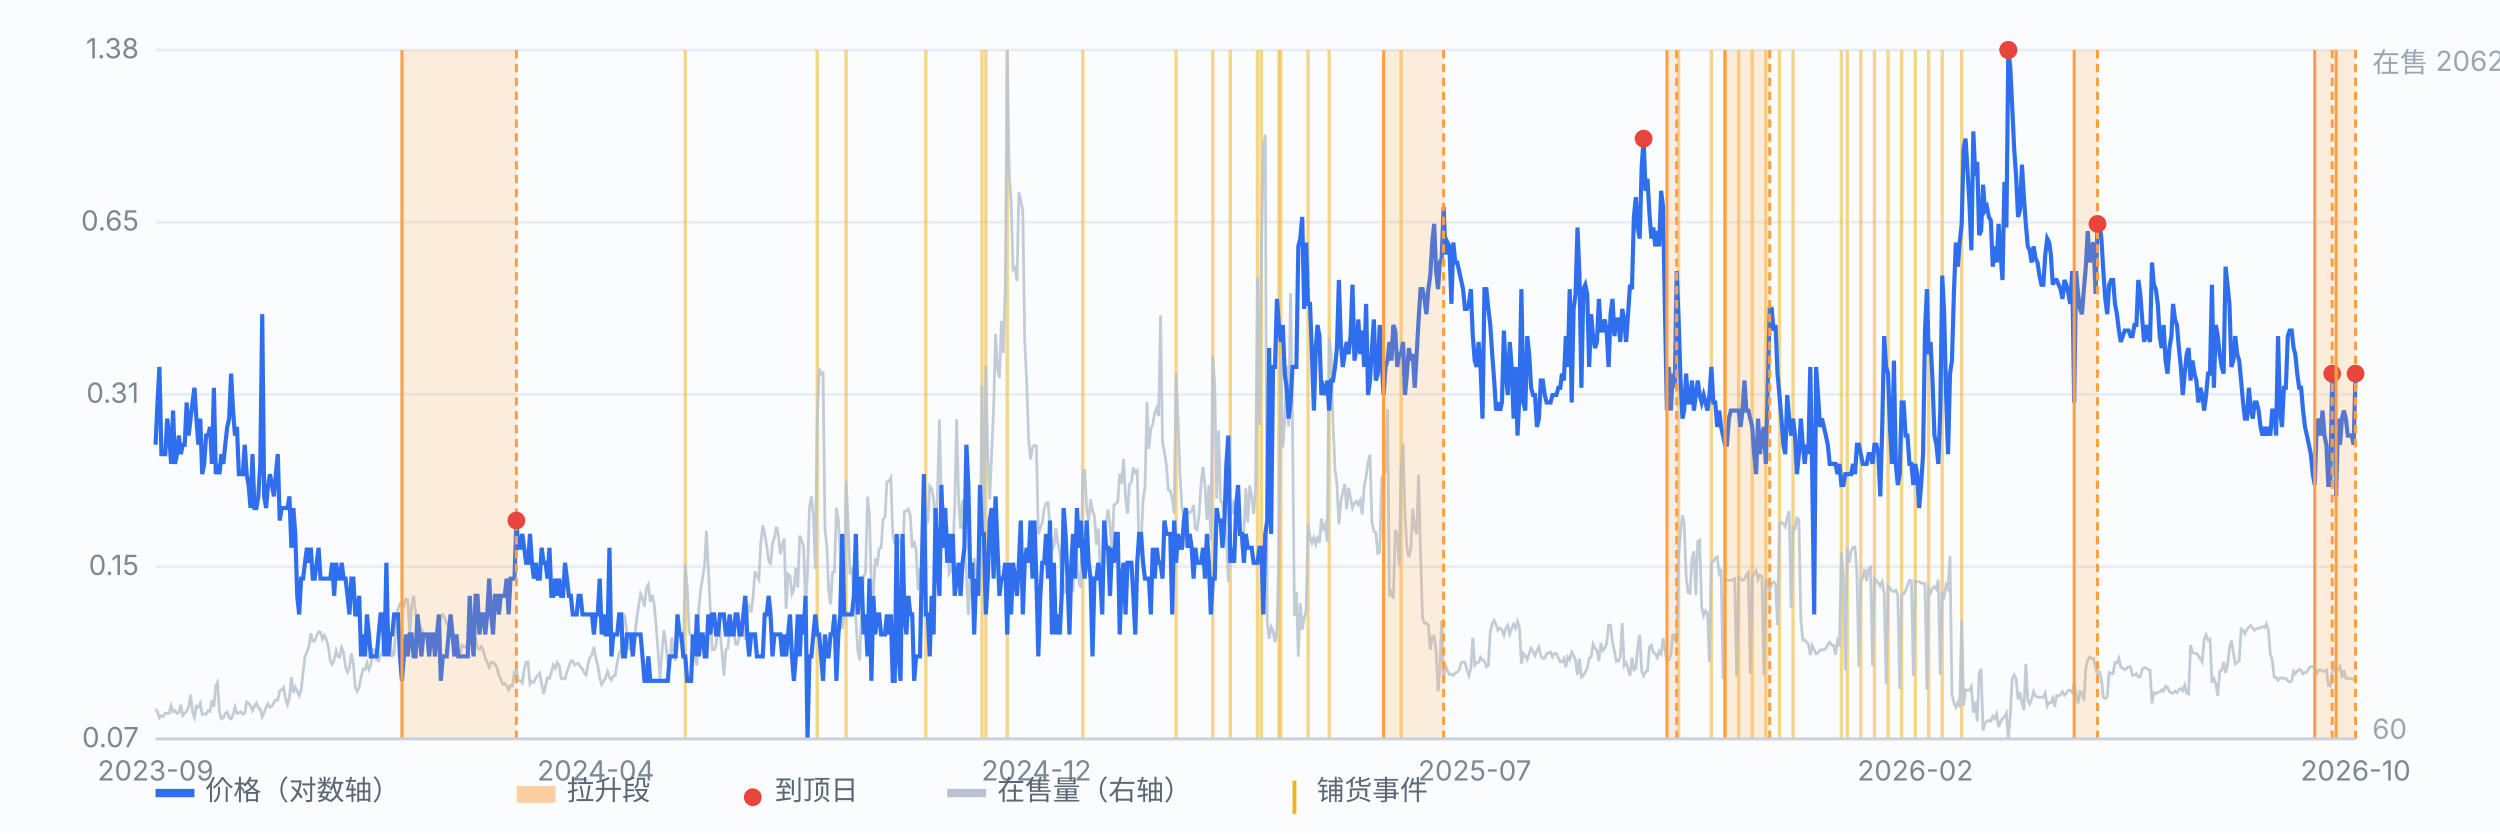
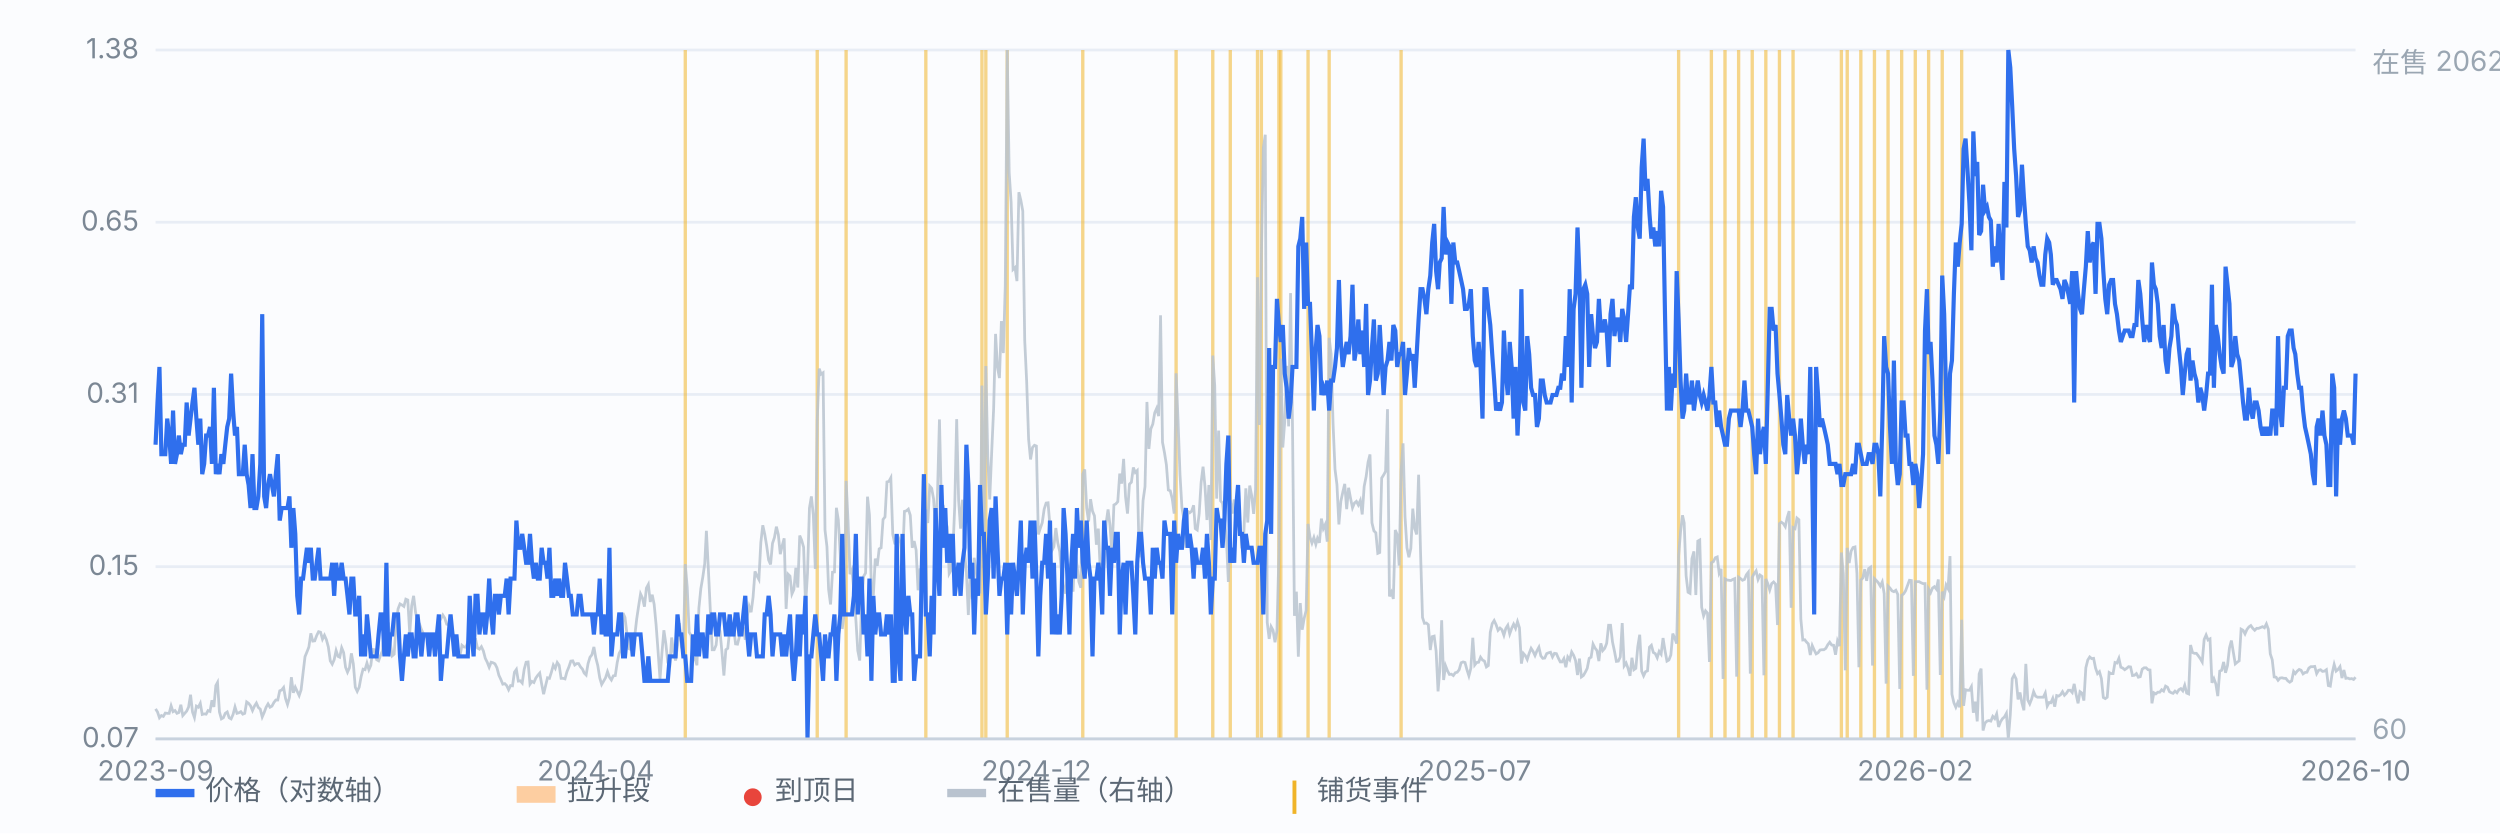
<svg xmlns="http://www.w3.org/2000/svg" viewBox="0 0 900 300" preserveAspectRatio="xMidYMid meet" style="width:100%;max-width:900px;height:auto;display:block" font-family="-apple-system,Segoe UI,Microsoft YaHei,sans-serif" font-size="10">
  <rect x="0" y="0" width="900" height="300" fill="#fbfcfe" />
  <line x1="56" y1="266.0" x2="848" y2="266.0" stroke="#e8edf5" stroke-width="1" />
  <text x="50" y="269.0" text-anchor="end" fill="#7b8794">0.07</text>
  <line x1="56" y1="204.0" x2="848" y2="204.0" stroke="#e8edf5" stroke-width="1" />
  <text x="50" y="207.0" text-anchor="end" fill="#7b8794">0.15</text>
  <line x1="56" y1="142.0" x2="848" y2="142.0" stroke="#e8edf5" stroke-width="1" />
  <text x="50" y="145.0" text-anchor="end" fill="#7b8794">0.31</text>
  <line x1="56" y1="80.0" x2="848" y2="80.0" stroke="#e8edf5" stroke-width="1" />
  <text x="50" y="83.0" text-anchor="end" fill="#7b8794">0.65</text>
  <line x1="56" y1="18.0" x2="848" y2="18.0" stroke="#e8edf5" stroke-width="1" />
  <text x="50" y="21.0" text-anchor="end" fill="#7b8794">1.38</text>
  <line x1="246.7" y1="18" x2="246.7" y2="266" stroke="#f0b429" stroke-width="1.2" opacity="0.55" />
  <line x1="294.2" y1="18" x2="294.2" y2="266" stroke="#f0b429" stroke-width="1.2" opacity="0.55" />
  <line x1="304.6" y1="18" x2="304.6" y2="266" stroke="#f0b429" stroke-width="1.2" opacity="0.55" />
  <line x1="333.3" y1="18" x2="333.3" y2="266" stroke="#f0b429" stroke-width="1.2" opacity="0.55" />
  <line x1="353.5" y1="18" x2="353.5" y2="266" stroke="#f0b429" stroke-width="1.2" opacity="0.55" />
  <line x1="354.9" y1="18" x2="354.9" y2="266" stroke="#f0b429" stroke-width="1.2" opacity="0.55" />
  <line x1="362.6" y1="18" x2="362.6" y2="266" stroke="#f0b429" stroke-width="1.2" opacity="0.55" />
  <line x1="389.8" y1="18" x2="389.8" y2="266" stroke="#f0b429" stroke-width="1.2" opacity="0.55" />
  <line x1="423.4" y1="18" x2="423.4" y2="266" stroke="#f0b429" stroke-width="1.2" opacity="0.55" />
  <line x1="436.6" y1="18" x2="436.6" y2="266" stroke="#f0b429" stroke-width="1.2" opacity="0.55" />
  <line x1="442.9" y1="18" x2="442.9" y2="266" stroke="#f0b429" stroke-width="1.2" opacity="0.55" />
  <line x1="452.7" y1="18" x2="452.7" y2="266" stroke="#f0b429" stroke-width="1.2" opacity="0.55" />
  <line x1="454.1" y1="18" x2="454.1" y2="266" stroke="#f0b429" stroke-width="1.2" opacity="0.55" />
  <line x1="460.4" y1="18" x2="460.4" y2="266" stroke="#f0b429" stroke-width="1.2" opacity="0.55" />
  <line x1="461.1" y1="18" x2="461.1" y2="266" stroke="#f0b429" stroke-width="1.2" opacity="0.55" />
  <line x1="470.9" y1="18" x2="470.9" y2="266" stroke="#f0b429" stroke-width="1.2" opacity="0.55" />
  <line x1="478.5" y1="18" x2="478.5" y2="266" stroke="#f0b429" stroke-width="1.2" opacity="0.55" />
  <line x1="504.4" y1="18" x2="504.4" y2="266" stroke="#f0b429" stroke-width="1.2" opacity="0.55" />
  <line x1="604.3" y1="18" x2="604.3" y2="266" stroke="#f0b429" stroke-width="1.2" opacity="0.55" />
  <line x1="616.1" y1="18" x2="616.1" y2="266" stroke="#f0b429" stroke-width="1.2" opacity="0.55" />
  <line x1="621.0" y1="18" x2="621.0" y2="266" stroke="#f0b429" stroke-width="1.2" opacity="0.55" />
  <line x1="625.9" y1="18" x2="625.9" y2="266" stroke="#f0b429" stroke-width="1.2" opacity="0.55" />
  <line x1="630.8" y1="18" x2="630.8" y2="266" stroke="#f0b429" stroke-width="1.2" opacity="0.55" />
  <line x1="635.7" y1="18" x2="635.7" y2="266" stroke="#f0b429" stroke-width="1.2" opacity="0.55" />
  <line x1="640.6" y1="18" x2="640.6" y2="266" stroke="#f0b429" stroke-width="1.2" opacity="0.55" />
  <line x1="645.5" y1="18" x2="645.5" y2="266" stroke="#f0b429" stroke-width="1.2" opacity="0.55" />
  <line x1="662.9" y1="18" x2="662.9" y2="266" stroke="#f0b429" stroke-width="1.2" opacity="0.55" />
  <line x1="665.0" y1="18" x2="665.0" y2="266" stroke="#f0b429" stroke-width="1.2" opacity="0.55" />
  <line x1="669.9" y1="18" x2="669.9" y2="266" stroke="#f0b429" stroke-width="1.2" opacity="0.55" />
  <line x1="674.8" y1="18" x2="674.8" y2="266" stroke="#f0b429" stroke-width="1.2" opacity="0.55" />
  <line x1="679.7" y1="18" x2="679.7" y2="266" stroke="#f0b429" stroke-width="1.2" opacity="0.55" />
  <line x1="684.6" y1="18" x2="684.6" y2="266" stroke="#f0b429" stroke-width="1.2" opacity="0.55" />
  <line x1="689.5" y1="18" x2="689.5" y2="266" stroke="#f0b429" stroke-width="1.2" opacity="0.55" />
  <line x1="694.3" y1="18" x2="694.3" y2="266" stroke="#f0b429" stroke-width="1.2" opacity="0.55" />
  <line x1="699.2" y1="18" x2="699.2" y2="266" stroke="#f0b429" stroke-width="1.2" opacity="0.55" />
  <line x1="706.2" y1="18" x2="706.2" y2="266" stroke="#f0b429" stroke-width="1.2" opacity="0.55" />
  <path d="M56.0 255.2 L56.7 256.3 L57.4 258.4 L58.1 257.6 L58.8 257.9 L59.5 256.7 L60.2 256.8 L60.9 256.8 L61.6 254.1 L62.3 256.2 L63.0 255.8 L63.7 256.8 L64.4 256.5 L65.1 253.7 L65.8 257.6 L66.5 256.8 L67.2 256.0 L67.9 254.5 L68.6 250.1 L69.3 256.3 L70.0 258.3 L70.7 254.2 L71.4 254.6 L72.1 253.2 L72.8 257.2 L73.5 257.0 L74.2 257.1 L74.9 255.8 L75.6 256.1 L76.3 252.1 L77.0 254.5 L77.7 246.8 L78.3 245.7 L79.0 256.3 L79.7 258.8 L80.4 258.4 L81.1 256.8 L81.8 256.3 L82.5 258.4 L83.2 258.8 L83.9 257.2 L84.6 254.5 L85.3 256.8 L86.0 256.6 L86.7 256.2 L87.4 257.1 L88.1 256.8 L88.8 252.7 L89.5 253.2 L90.2 254.1 L90.9 255.8 L91.6 254.2 L92.3 253.1 L93.0 254.7 L93.7 255.3 L94.4 258.1 L95.1 256.5 L95.8 254.6 L96.5 253.4 L97.2 254.6 L97.9 254.2 L98.6 252.9 L99.3 252.0 L100.0 252.0 L100.7 248.7 L101.4 248.4 L102.1 247.5 L102.8 251.5 L103.5 253.6 L104.2 251.1 L104.9 243.8 L105.6 249.4 L106.3 247.4 L107.0 248.9 L107.7 250.4 L108.4 248.3 L109.1 242.3 L109.8 236.4 L110.5 234.7 L111.2 232.9 L111.9 228.0 L112.6 230.8 L113.3 230.7 L114.0 228.8 L114.7 227.4 L115.4 227.6 L116.1 230.1 L116.8 228.7 L117.5 230.3 L118.2 232.9 L118.9 237.9 L119.6 239.1 L120.3 237.5 L121.0 234.2 L121.7 236.3 L122.3 236.6 L123.0 233.2 L123.7 234.9 L124.4 240.2 L125.1 242.0 L125.8 240.4 L126.5 235.2 L127.2 239.0 L127.9 247.4 L128.6 248.9 L129.3 247.4 L130.0 243.6 L130.7 240.9 L131.4 241.1 L132.1 238.7 L132.8 241.1 L133.5 239.5 L134.2 233.8 L134.9 233.9 L135.6 237.5 L136.3 237.9 L137.0 235.9 L137.7 234.3 L138.4 225.7 L139.1 223.8 L139.8 224.4 L140.5 231.4 L141.2 236.1 L141.9 235.5 L142.6 224.5 L143.3 219.2 L144.0 217.4 L144.7 217.8 L145.4 218.3 L146.1 215.7 L146.8 216.0 L147.5 228.0 L148.2 218.1 L148.9 214.5 L149.6 220.4 L150.3 223.5 L151.0 224.6 L151.7 226.6 L152.4 228.1 L153.1 229.0 L153.8 229.6 L154.5 230.6 L155.2 229.8 L155.9 229.0 L156.6 229.1 L157.3 230.1 L158.0 222.4 L158.7 222.8 L159.4 221.4 L160.1 222.5 L160.8 224.7 L161.5 224.9 L162.2 225.9 L162.9 227.6 L163.6 230.6 L164.3 234.2 L165.0 235.0 L165.7 235.5 L166.3 232.3 L167.0 232.9 L167.7 233.0 L168.4 231.3 L169.1 231.3 L169.8 230.3 L170.5 230.0 L171.2 230.1 L171.9 233.3 L172.6 233.7 L173.3 232.8 L174.0 234.3 L174.7 237.0 L175.4 238.4 L176.1 240.2 L176.8 238.4 L177.5 238.6 L178.2 239.0 L178.9 240.4 L179.6 243.1 L180.3 244.6 L181.0 246.3 L181.7 246.1 L182.4 246.8 L183.1 248.3 L183.8 246.8 L184.5 246.9 L185.2 242.0 L185.9 241.0 L186.6 245.2 L187.3 245.1 L188.0 245.9 L188.7 241.0 L189.4 238.4 L190.1 238.3 L190.8 246.3 L191.5 245.3 L192.2 245.7 L192.9 244.1 L193.6 243.1 L194.3 242.3 L195.0 246.3 L195.7 249.9 L196.4 246.9 L197.1 244.0 L197.8 244.2 L198.5 242.0 L199.2 239.4 L199.9 240.6 L200.6 238.5 L201.3 239.5 L202.0 244.2 L202.7 244.2 L203.4 244.4 L204.1 241.8 L204.8 240.1 L205.5 238.0 L206.2 237.9 L206.9 239.4 L207.6 238.9 L208.3 238.9 L209.0 240.1 L209.7 240.9 L210.3 242.3 L211.0 243.0 L211.7 238.9 L212.4 236.6 L213.1 235.7 L213.8 232.9 L214.5 236.9 L215.2 239.6 L215.9 244.0 L216.6 246.4 L217.3 245.2 L218.0 244.0 L218.7 241.8 L219.4 243.8 L220.1 244.8 L220.8 243.3 L221.5 243.2 L222.2 238.5 L222.9 235.2 L223.6 233.9 L224.3 220.7 L225.0 222.3 L225.7 228.2 L226.4 233.5 L227.1 233.8 L227.8 232.1 L228.5 229.0 L229.2 222.9 L229.9 218.2 L230.6 213.8 L231.3 215.3 L232.0 218.4 L232.7 211.7 L233.4 210.4 L234.1 216.7 L234.8 214.1 L235.5 217.6 L236.2 225.0 L236.9 234.4 L237.6 244.4 L238.3 235.0 L239.0 226.9 L239.7 231.7 L240.4 238.4 L241.1 240.2 L241.8 229.5 L242.5 234.8 L243.2 237.8 L243.9 232.4 L244.6 224.3 L245.3 232.8 L246.0 234.5 L246.7 203.1 L247.4 211.5 L248.1 227.6 L248.8 228.7 L249.5 237.6 L250.2 237.0 L250.9 239.5 L251.6 218.9 L252.3 211.9 L253.0 207.8 L253.7 202.9 L254.3 191.1 L255.0 204.7 L255.7 219.5 L256.4 233.9 L257.1 233.9 L257.8 232.2 L258.5 225.2 L259.2 227.2 L259.9 234.8 L260.6 243.2 L261.3 233.9 L262.0 233.4 L262.7 226.7 L263.4 226.4 L264.1 226.0 L264.8 231.8 L265.5 231.9 L266.2 229.1 L266.9 225.6 L267.6 226.0 L268.3 230.3 L269.0 222.0 L269.7 218.3 L270.4 220.4 L271.1 215.0 L271.8 205.7 L272.5 207.3 L273.2 208.6 L273.9 195.3 L274.6 189.1 L275.3 192.3 L276.0 196.5 L276.7 201.6 L277.4 203.2 L278.1 195.6 L278.8 193.5 L279.5 189.6 L280.2 192.5 L280.9 199.5 L281.6 196.4 L282.3 193.8 L283.0 219.2 L283.7 206.7 L284.4 207.4 L285.1 213.8 L285.8 212.2 L286.5 204.4 L287.2 211.5 L287.9 192.8 L288.6 194.5 L289.3 197.0 L290.0 217.9 L290.7 206.4 L291.4 182.9 L292.1 178.7 L292.8 185.5 L293.5 204.8 L294.2 151.3 L294.9 132.7 L295.6 134.7 L296.3 134.2 L297.0 190.8 L297.7 196.8 L298.3 212.2 L299.0 217.6 L299.7 206.0 L300.4 205.9 L301.1 182.8 L301.8 187.2 L302.5 199.9 L303.2 226.4 L303.9 221.2 L304.6 173.1 L305.3 187.7 L306.0 206.7 L306.7 205.2 L307.4 212.7 L308.1 222.9 L308.8 234.2 L309.5 237.8 L310.2 216.2 L310.9 207.5 L311.6 206.3 L312.3 178.8 L313.0 185.4 L313.7 212.1 L314.4 214.3 L315.1 201.1 L315.8 203.7 L316.5 197.6 L317.2 197.2 L317.9 187.0 L318.6 186.1 L319.3 173.5 L320.0 173.3 L320.7 172.0 L321.4 192.4 L322.1 195.6 L322.8 195.8 L323.5 193.7 L324.2 195.4 L324.9 202.0 L325.6 184.1 L326.3 183.9 L327.0 183.3 L327.7 185.5 L328.4 197.2 L329.1 194.8 L329.8 198.0 L330.5 212.5 L331.2 204.6 L331.9 209.8 L332.6 212.9 L333.3 183.4 L334.0 188.3 L334.7 175.0 L335.4 175.8 L336.1 179.7 L336.8 191.2 L337.5 177.6 L338.2 151.0 L338.9 181.4 L339.6 182.1 L340.3 187.1 L341.0 189.7 L341.7 206.5 L342.3 205.4 L343.0 199.1 L343.7 182.4 L344.4 150.9 L345.1 180.0 L345.8 190.3 L346.5 179.9 L347.2 198.7 L347.9 205.8 L348.6 221.4 L349.3 206.8 L350.0 215.7 L350.7 200.8 L351.4 205.4 L352.1 212.4 L352.8 212.9 L353.5 138.8 L354.2 196.8 L354.9 131.8 L355.6 164.3 L356.3 179.8 L357.0 162.9 L357.7 147.3 L358.4 120.2 L359.1 132.3 L359.8 136.1 L360.5 115.6 L361.2 127.1 L361.9 102.7 L362.6 18.0 L363.3 62.1 L364.0 72.8 L364.7 97.0 L365.4 96.3 L366.1 101.2 L366.8 69.2 L367.5 72.1 L368.2 76.0 L368.9 122.6 L369.6 137.4 L370.3 158.1 L371.0 165.4 L371.7 161.1 L372.4 160.3 L373.1 160.6 L373.8 192.4 L374.5 190.2 L375.2 188.2 L375.9 183.3 L376.6 181.1 L377.3 181.0 L378.0 189.7 L378.7 198.2 L379.4 196.8 L380.1 190.1 L380.8 195.4 L381.5 198.6 L382.2 206.8 L382.9 211.2 L383.6 213.7 L384.3 206.3 L385.0 204.4 L385.7 208.4 L386.3 213.0 L387.0 198.5 L387.7 203.3 L388.4 209.4 L389.1 211.6 L389.8 170.7 L390.5 169.0 L391.2 182.9 L391.9 187.7 L392.6 179.7 L393.3 184.0 L394.0 185.7 L394.7 196.1 L395.4 190.3 L396.1 205.4 L396.8 203.2 L397.5 203.1 L398.2 188.3 L398.9 183.4 L399.6 189.1 L400.3 199.6 L401.0 181.8 L401.7 181.4 L402.4 180.6 L403.1 170.5 L403.8 174.1 L404.5 165.2 L405.2 178.9 L405.9 184.9 L406.6 174.3 L407.3 173.6 L408.0 168.3 L408.7 170.1 L409.4 169.4 L410.1 200.6 L410.8 195.4 L411.5 180.2 L412.2 175.2 L412.9 144.7 L413.6 161.6 L414.3 154.4 L415.0 152.7 L415.7 148.6 L416.4 147.0 L417.1 149.8 L417.8 113.5 L418.5 159.2 L419.2 162.9 L419.9 167.3 L420.6 176.4 L421.3 176.7 L422.0 179.5 L422.7 184.9 L423.4 134.4 L424.1 151.4 L424.8 170.9 L425.5 182.9 L426.2 186.8 L426.9 197.2 L427.6 184.1 L428.3 184.6 L429.0 184.0 L429.7 181.9 L430.3 190.3 L431.0 190.8 L431.7 184.9 L432.4 173.7 L433.1 168.0 L433.8 175.2 L434.5 187.2 L435.2 174.6 L435.9 194.4 L436.6 128.0 L437.3 138.9 L438.0 179.5 L438.7 155.0 L439.4 180.3 L440.1 181.1 L440.8 187.3 L441.5 193.5 L442.2 209.5 L442.9 180.2 L443.6 184.9 L444.3 179.8 L445.0 189.7 L445.7 188.7 L446.4 188.3 L447.1 197.4 L447.8 191.4 L448.5 175.8 L449.2 188.1 L449.9 174.8 L450.6 178.4 L451.3 185.0 L452.0 176.2 L452.7 99.8 L453.4 153.0 L454.1 92.1 L454.8 53.2 L455.5 48.5 L456.2 224.0 L456.9 230.0 L457.6 225.6 L458.3 226.9 L459.0 231.2 L459.7 227.1 L460.4 199.4 L461.1 129.1 L461.8 161.1 L462.5 151.9 L463.2 131.7 L463.9 153.5 L464.6 105.5 L465.3 153.6 L466.0 221.7 L466.7 213.0 L467.4 236.4 L468.1 217.1 L468.8 226.7 L469.5 222.6 L470.2 219.8 L470.9 188.6 L471.6 193.4 L472.3 195.5 L473.0 193.5 L473.7 196.0 L474.3 193.8 L475.0 195.4 L475.7 186.7 L476.4 190.3 L477.1 188.8 L477.8 195.0 L478.5 121.6 L479.2 127.5 L479.9 152.5 L480.6 168.9 L481.3 174.5 L482.0 188.8 L482.7 180.5 L483.4 177.2 L484.1 174.2 L484.8 183.3 L485.5 175.6 L486.2 179.4 L486.9 182.8 L487.6 181.1 L488.3 180.5 L489.0 181.8 L489.7 180.2 L490.4 185.2 L491.1 175.1 L491.8 171.6 L492.5 166.4 L493.2 163.6 L493.9 188.2 L494.6 191.1 L495.3 191.8 L496.0 199.2 L496.7 198.9 L497.4 172.1 L498.1 171.0 L498.8 169.7 L499.5 147.3 L500.2 214.7 L500.9 213.2 L501.6 215.6 L502.3 190.8 L503.0 192.5 L503.7 203.6 L504.4 169.5 L505.1 159.6 L505.8 185.9 L506.5 197.2 L507.2 200.6 L507.9 197.4 L508.6 183.1 L509.3 190.3 L510.0 192.4 L510.7 170.9 L511.4 199.0 L512.1 222.3 L512.8 224.4 L513.5 224.3 L514.2 224.9 L514.9 234.0 L515.6 229.2 L516.3 229.0 L517.0 234.4 L517.7 248.9 L518.3 241.5 L519.0 223.3 L519.7 244.8 L520.4 239.7 L521.1 241.5 L521.8 242.8 L522.5 242.7 L523.2 243.2 L523.9 242.2 L524.6 242.0 L525.3 241.1 L526.0 238.6 L526.7 238.3 L527.4 238.5 L528.1 241.1 L528.8 243.3 L529.5 240.6 L530.2 229.6 L530.9 239.4 L531.6 238.5 L532.3 238.4 L533.0 236.6 L533.7 237.6 L534.4 238.0 L535.1 240.1 L535.8 239.6 L536.5 227.6 L537.2 224.5 L537.9 223.4 L538.6 224.9 L539.3 226.9 L540.0 226.1 L540.7 226.7 L541.4 228.7 L542.1 226.2 L542.8 225.1 L543.5 228.2 L544.2 226.2 L544.9 224.7 L545.6 226.2 L546.3 223.8 L547.0 226.0 L547.7 238.9 L548.4 235.2 L549.1 236.0 L549.8 237.4 L550.5 235.2 L551.2 233.4 L551.9 234.5 L552.6 236.0 L553.3 234.3 L554.0 233.0 L554.7 236.1 L555.4 237.0 L556.1 236.9 L556.8 235.3 L557.5 235.0 L558.2 234.8 L558.9 236.5 L559.6 235.2 L560.3 235.3 L561.0 236.9 L561.7 238.3 L562.3 238.3 L563.0 237.1 L563.7 240.2 L564.4 236.5 L565.1 237.5 L565.8 234.7 L566.5 235.9 L567.2 237.8 L567.9 243.0 L568.6 237.1 L569.3 243.7 L570.0 243.2 L570.7 242.0 L571.4 240.6 L572.1 237.0 L572.8 236.6 L573.5 231.9 L574.2 233.3 L574.9 234.2 L575.6 238.0 L576.3 231.6 L577.0 234.2 L577.7 233.4 L578.4 231.6 L579.1 225.1 L579.8 225.1 L580.5 231.1 L581.2 234.4 L581.9 238.1 L582.6 238.0 L583.3 236.5 L584.0 224.3 L584.7 239.7 L585.4 238.7 L586.1 240.6 L586.8 243.3 L587.5 236.8 L588.2 241.1 L588.9 240.6 L589.6 232.8 L590.3 228.5 L591.0 241.6 L591.7 243.3 L592.4 241.8 L593.1 241.5 L593.8 233.0 L594.5 232.3 L595.2 234.9 L595.9 235.3 L596.6 236.8 L597.3 234.5 L598.0 235.5 L598.7 229.7 L599.4 234.2 L600.1 238.0 L600.8 237.6 L601.5 235.8 L602.2 228.1 L602.9 229.7 L603.6 231.7 L604.3 200.1 L605.0 191.4 L605.7 185.5 L606.3 188.2 L607.0 207.3 L607.7 213.2 L608.4 213.6 L609.1 201.1 L609.8 198.5 L610.5 214.2 L611.2 194.8 L611.9 194.4 L612.6 218.6 L613.3 221.7 L614.0 219.9 L614.7 220.7 L615.4 238.3 L616.1 202.6 L616.8 202.2 L617.5 200.8 L618.2 200.5 L618.9 206.3 L619.6 204.8 L620.3 244.4 L621.0 208.4 L621.7 208.8 L622.4 208.9 L623.1 209.0 L623.8 208.6 L624.5 208.3 L625.2 243.6 L625.9 207.8 L626.6 208.3 L627.3 208.9 L628.0 208.6 L628.7 206.9 L629.4 206.0 L630.1 242.5 L630.8 207.8 L631.5 206.5 L632.2 205.5 L632.9 208.6 L633.6 207.0 L634.3 207.5 L635.0 243.1 L635.7 208.4 L636.4 210.1 L637.1 212.4 L637.8 210.1 L638.5 209.5 L639.2 210.3 L639.9 225.0 L640.6 188.5 L641.3 188.0 L642.0 188.5 L642.7 189.6 L643.4 186.3 L644.1 184.0 L644.8 218.8 L645.5 189.9 L646.2 190.3 L646.9 186.5 L647.6 187.1 L648.3 222.8 L649.0 230.4 L649.7 230.3 L650.3 231.1 L651.0 231.8 L651.7 235.8 L652.4 232.4 L653.1 234.0 L653.8 235.4 L654.5 235.0 L655.2 234.0 L655.9 233.9 L656.6 233.9 L657.3 233.4 L658.0 232.1 L658.7 231.2 L659.4 232.2 L660.1 232.3 L660.8 235.7 L661.5 230.8 L662.2 232.6 L662.9 198.9 L663.6 206.7 L664.3 241.3 L665.0 197.2 L665.7 202.7 L666.4 198.4 L667.1 197.1 L667.8 196.9 L668.5 206.4 L669.2 240.2 L669.9 208.8 L670.6 208.1 L671.3 204.9 L672.0 209.1 L672.7 204.7 L673.4 204.2 L674.1 239.6 L674.8 208.3 L675.5 209.0 L676.2 209.8 L676.9 211.0 L677.6 209.5 L678.3 213.7 L679.0 246.1 L679.7 211.0 L680.4 211.7 L681.1 212.7 L681.8 213.0 L682.5 212.5 L683.2 214.0 L683.9 248.0 L684.6 214.3 L685.3 213.8 L686.0 212.7 L686.7 210.8 L687.4 208.9 L688.1 209.0 L688.8 243.3 L689.5 209.4 L690.2 209.4 L690.9 209.4 L691.6 209.8 L692.3 210.1 L693.0 210.1 L693.7 248.3 L694.3 212.1 L695.0 213.4 L695.7 211.7 L696.4 211.2 L697.1 212.1 L697.8 208.6 L698.5 243.0 L699.2 213.0 L699.9 214.7 L700.6 210.6 L701.3 211.9 L702.0 200.2 L702.7 249.9 L703.4 253.0 L704.1 254.6 L704.8 252.9 L705.5 254.6 L706.2 223.1 L706.9 254.1 L707.6 248.3 L708.3 248.5 L709.0 248.5 L709.7 247.2 L710.4 256.6 L711.1 252.6 L711.8 259.7 L712.5 242.6 L713.2 240.7 L713.9 263.0 L714.6 260.3 L715.3 259.6 L716.0 259.4 L716.7 259.6 L717.4 257.9 L718.1 258.7 L718.8 257.0 L719.5 261.7 L720.2 259.8 L720.9 258.7 L721.6 258.1 L722.3 256.8 L723.0 266.0 L723.7 257.3 L724.4 244.3 L725.1 243.0 L725.8 244.4 L726.5 251.8 L727.2 249.3 L727.9 253.1 L728.6 255.7 L729.3 239.0 L730.0 252.0 L730.7 253.4 L731.4 251.6 L732.1 249.0 L732.8 250.6 L733.5 251.0 L734.2 251.0 L734.9 251.0 L735.6 251.0 L736.3 249.5 L737.0 254.2 L737.7 252.9 L738.3 253.0 L739.0 251.4 L739.7 254.4 L740.4 250.4 L741.1 250.6 L741.8 250.1 L742.5 249.0 L743.2 250.3 L743.9 249.6 L744.6 248.5 L745.3 248.5 L746.0 249.3 L746.7 246.2 L747.4 250.0 L748.1 253.2 L748.8 249.0 L749.5 249.5 L750.2 252.2 L750.9 240.4 L751.6 237.6 L752.3 236.5 L753.0 237.1 L753.7 237.0 L754.4 240.5 L755.1 242.5 L755.8 241.8 L756.5 244.3 L757.2 251.1 L757.9 251.5 L758.6 251.0 L759.3 242.1 L760.0 242.5 L760.7 242.5 L761.4 238.5 L762.1 238.7 L762.8 237.0 L763.5 240.2 L764.2 240.5 L764.9 241.1 L765.6 240.6 L766.3 240.0 L767.0 240.1 L767.7 243.2 L768.4 243.1 L769.1 242.5 L769.8 243.8 L770.5 243.6 L771.2 240.9 L771.9 240.4 L772.6 240.4 L773.3 241.1 L774.0 241.2 L774.7 253.2 L775.4 249.4 L776.1 249.8 L776.8 249.2 L777.5 249.2 L778.2 248.3 L778.9 248.8 L779.6 247.0 L780.3 247.4 L781.0 249.0 L781.7 249.4 L782.3 249.6 L783.0 248.8 L783.7 249.4 L784.4 248.3 L785.1 247.9 L785.8 248.7 L786.5 246.7 L787.2 249.5 L787.9 249.8 L788.6 232.2 L789.3 234.9 L790.0 235.2 L790.7 235.2 L791.4 236.1 L792.1 237.1 L792.8 238.3 L793.5 230.2 L794.2 228.6 L794.9 230.4 L795.6 230.0 L796.3 245.8 L797.0 244.3 L797.7 246.2 L798.4 250.6 L799.1 241.6 L799.8 241.3 L800.5 238.3 L801.2 242.2 L801.9 239.6 L802.6 233.3 L803.3 230.6 L804.0 234.8 L804.7 239.0 L805.4 238.4 L806.1 237.9 L806.8 226.5 L807.5 226.9 L808.2 228.2 L808.9 226.6 L809.6 225.7 L810.3 225.2 L811.0 226.2 L811.7 226.9 L812.4 226.2 L813.1 226.2 L813.8 225.9 L814.5 225.6 L815.2 226.0 L815.9 224.6 L816.6 226.5 L817.3 235.4 L818.0 237.5 L818.7 243.7 L819.4 243.8 L820.1 244.9 L820.8 244.1 L821.5 244.0 L822.2 244.2 L822.9 244.2 L823.6 245.1 L824.3 245.6 L825.0 245.1 L825.7 241.7 L826.3 242.5 L827.0 241.6 L827.7 241.0 L828.4 241.3 L829.1 242.6 L829.8 242.1 L830.5 242.0 L831.2 240.5 L831.9 240.0 L832.6 240.0 L833.3 239.9 L834.0 242.5 L834.7 241.3 L835.4 241.1 L836.1 241.7 L836.8 241.6 L837.5 241.1 L838.2 246.8 L838.9 247.0 L839.6 242.3 L840.3 239.2 L841.0 241.6 L841.7 241.0 L842.4 240.0 L843.1 244.1 L843.8 241.2 L844.5 244.2 L845.2 244.1 L845.9 244.4 L846.6 244.3 L847.3 244.6 L848.0 243.8" fill="none" stroke="#b9c3cf" stroke-width="1" opacity="0.85" />
  <text x="854" y="26" fill="#9aa6b2">在售 2062</text>
  <text x="854" y="266" fill="#9aa6b2">60</text>
  <path d="M56.0 160.1 L56.7 144.9 L57.4 132.1 L58.1 163.5 L58.8 163.5 L59.5 163.5 L60.2 150.7 L60.9 156.8 L61.6 167.0 L62.3 147.8 L63.0 167.0 L63.7 163.5 L64.4 156.8 L65.1 163.5 L65.8 160.1 L66.5 160.1 L67.2 144.9 L67.9 156.8 L68.6 150.7 L69.3 144.9 L70.0 139.6 L70.7 150.7 L71.4 160.1 L72.1 150.7 L72.8 170.7 L73.5 167.0 L74.2 156.8 L74.9 156.8 L75.6 153.7 L76.3 167.0 L77.0 139.6 L77.7 170.7 L78.3 167.0 L79.0 170.7 L79.7 163.5 L80.4 167.0 L81.1 160.1 L81.8 153.7 L82.5 150.7 L83.2 134.5 L83.9 147.8 L84.6 156.8 L85.3 153.7 L86.0 170.7 L86.7 170.7 L87.4 170.7 L88.1 160.1 L88.8 170.7 L89.5 174.6 L90.2 182.9 L90.9 163.5 L91.6 182.9 L92.3 182.9 L93.0 178.7 L93.7 167.0 L94.4 113.1 L95.1 178.7 L95.8 182.9 L96.5 174.6 L97.2 170.7 L97.9 174.6 L98.6 178.7 L99.3 170.7 L100.0 163.5 L100.7 187.4 L101.4 182.9 L102.1 182.9 L102.8 182.9 L103.5 182.9 L104.2 178.7 L104.9 197.2 L105.6 182.9 L106.3 192.2 L107.0 214.5 L107.7 221.2 L108.4 208.3 L109.1 208.3 L109.8 202.6 L110.5 197.2 L111.2 202.6 L111.9 197.2 L112.6 208.3 L113.3 208.3 L114.0 202.6 L114.7 197.2 L115.4 208.3 L116.1 208.3 L116.8 208.3 L117.5 208.3 L118.2 208.3 L118.9 208.3 L119.6 202.6 L120.3 214.5 L121.0 202.6 L121.7 208.3 L122.3 208.3 L123.0 202.6 L123.7 208.3 L124.4 208.3 L125.1 214.5 L125.8 221.2 L126.5 208.3 L127.2 208.3 L127.9 221.2 L128.6 221.2 L129.3 214.5 L130.0 236.3 L130.7 228.4 L131.4 236.3 L132.1 221.2 L132.8 228.4 L133.5 236.3 L134.2 236.3 L134.9 236.3 L135.6 236.3 L136.3 228.4 L137.0 221.2 L137.7 221.2 L138.4 236.3 L139.1 202.6 L139.8 236.3 L140.5 228.4 L141.2 228.4 L141.9 221.2 L142.6 221.2 L143.3 221.2 L144.0 236.3 L144.7 245.1 L145.4 236.3 L146.1 228.4 L146.8 236.3 L147.5 228.4 L148.2 228.4 L148.9 236.3 L149.6 236.3 L150.3 221.2 L151.0 228.4 L151.7 236.3 L152.4 228.4 L153.1 228.4 L153.8 228.4 L154.5 236.3 L155.2 228.4 L155.9 228.4 L156.6 236.3 L157.3 228.4 L158.0 221.2 L158.7 245.1 L159.4 236.3 L160.1 236.3 L160.8 236.3 L161.5 228.4 L162.2 221.2 L162.9 228.4 L163.6 236.3 L164.3 228.4 L165.0 236.3 L165.7 236.3 L166.3 236.3 L167.0 236.3 L167.7 236.3 L168.4 236.3 L169.1 214.5 L169.8 228.4 L170.5 236.3 L171.2 214.5 L171.9 214.5 L172.6 228.4 L173.3 221.2 L174.0 221.2 L174.7 228.4 L175.4 221.2 L176.1 208.3 L176.8 221.2 L177.5 228.4 L178.2 214.5 L178.9 214.5 L179.6 221.2 L180.3 214.5 L181.0 214.5 L181.7 214.5 L182.4 208.3 L183.1 221.2 L183.8 208.3 L184.5 208.3 L185.2 208.3 L185.9 187.4 L186.6 197.2 L187.3 197.2 L188.0 192.2 L188.7 197.2 L189.4 202.6 L190.1 202.6 L190.8 192.2 L191.5 202.6 L192.2 208.3 L192.9 202.6 L193.6 208.3 L194.3 208.3 L195.0 197.2 L195.7 202.6 L196.4 202.6 L197.1 208.3 L197.8 197.2 L198.5 214.5 L199.2 214.5 L199.9 208.3 L200.6 214.5 L201.3 208.3 L202.0 214.5 L202.7 214.5 L203.4 202.6 L204.1 208.3 L204.8 214.5 L205.5 214.5 L206.2 221.2 L206.9 221.2 L207.6 221.2 L208.3 214.5 L209.0 214.5 L209.7 221.2 L210.3 221.2 L211.0 221.2 L211.7 221.2 L212.4 221.2 L213.1 221.2 L213.8 228.4 L214.5 221.2 L215.2 221.2 L215.9 208.3 L216.6 228.4 L217.3 221.2 L218.0 228.4 L218.7 228.4 L219.4 197.2 L220.1 236.3 L220.8 228.4 L221.5 228.4 L222.2 228.4 L222.9 221.2 L223.6 221.2 L224.3 236.3 L225.0 236.3 L225.7 228.4 L226.4 228.4 L227.1 228.4 L227.8 236.3 L228.5 228.4 L229.2 228.4 L229.9 228.4 L230.6 228.4 L231.3 236.3 L232.0 245.1 L232.7 245.1 L233.4 236.3 L234.1 245.1 L234.8 245.1 L235.5 245.1 L236.2 245.1 L236.9 245.1 L237.6 245.1 L238.3 245.1 L239.0 245.1 L239.7 245.1 L240.4 245.1 L241.1 236.3 L241.8 236.3 L242.5 236.3 L243.2 236.3 L243.9 221.2 L244.6 228.4 L245.3 228.4 L246.0 236.3 L246.7 236.3 L247.4 245.1 L248.1 245.1 L248.8 245.1 L249.5 228.4 L250.2 236.3 L250.9 221.2 L251.6 236.3 L252.3 228.4 L253.0 228.4 L253.7 236.3 L254.3 236.3 L255.0 221.2 L255.7 228.4 L256.4 221.2 L257.1 221.2 L257.8 228.4 L258.5 228.4 L259.2 221.2 L259.9 221.2 L260.6 221.2 L261.3 228.4 L262.0 228.4 L262.7 221.2 L263.4 228.4 L264.1 228.4 L264.8 221.2 L265.5 221.2 L266.2 228.4 L266.9 228.4 L267.6 221.2 L268.3 214.5 L269.0 228.4 L269.7 236.3 L270.4 228.4 L271.1 228.4 L271.8 228.4 L272.5 236.3 L273.2 236.3 L273.9 236.3 L274.6 236.3 L275.3 221.2 L276.0 221.2 L276.7 214.5 L277.4 221.2 L278.1 236.3 L278.8 228.4 L279.5 228.4 L280.2 228.4 L280.9 228.4 L281.6 236.3 L282.3 228.4 L283.0 236.3 L283.7 228.4 L284.4 221.2 L285.1 236.3 L285.8 245.1 L286.5 236.3 L287.2 221.2 L287.9 236.3 L288.6 221.2 L289.3 228.4 L290.0 214.5 L290.7 266.0 L291.4 236.3 L292.1 236.3 L292.8 228.4 L293.5 221.2 L294.2 228.4 L294.9 228.4 L295.6 236.3 L296.3 245.1 L297.0 228.4 L297.7 236.3 L298.3 236.3 L299.0 228.4 L299.7 228.4 L300.4 221.2 L301.1 245.1 L301.8 228.4 L302.5 221.2 L303.2 192.2 L303.9 221.2 L304.6 221.2 L305.3 221.2 L306.0 221.2 L306.7 221.2 L307.4 214.5 L308.1 192.2 L308.8 221.2 L309.5 208.3 L310.2 208.3 L310.9 228.4 L311.6 221.2 L312.3 236.3 L313.0 208.3 L313.7 245.1 L314.4 214.5 L315.1 228.4 L315.8 221.2 L316.5 221.2 L317.2 228.4 L317.9 228.4 L318.6 228.4 L319.3 221.2 L320.0 228.4 L320.7 221.2 L321.4 245.1 L322.1 245.1 L322.8 192.2 L323.5 236.3 L324.2 245.1 L324.9 192.2 L325.6 221.2 L326.3 228.4 L327.0 214.5 L327.7 221.2 L328.4 221.2 L329.1 245.1 L329.8 236.3 L330.5 236.3 L331.2 236.3 L331.9 202.6 L332.6 170.7 L333.3 221.2 L334.0 221.2 L334.7 236.3 L335.4 214.5 L336.1 228.4 L336.8 182.9 L337.5 202.6 L338.2 214.5 L338.9 174.6 L339.6 197.2 L340.3 182.9 L341.0 202.6 L341.7 192.2 L342.3 202.6 L343.0 192.2 L343.7 214.5 L344.4 208.3 L345.1 202.6 L345.8 214.5 L346.5 202.6 L347.2 197.2 L347.9 160.1 L348.6 174.6 L349.3 208.3 L350.0 202.6 L350.7 228.4 L351.4 208.3 L352.1 214.5 L352.8 174.6 L353.5 192.2 L354.2 192.2 L354.9 221.2 L355.6 208.3 L356.3 187.4 L357.0 182.9 L357.7 208.3 L358.4 178.7 L359.1 197.2 L359.8 214.5 L360.5 208.3 L361.2 208.3 L361.9 202.6 L362.6 228.4 L363.3 202.6 L364.0 221.2 L364.7 202.6 L365.4 208.3 L366.1 214.5 L366.8 202.6 L367.5 187.4 L368.2 221.2 L368.9 202.6 L369.6 197.2 L370.3 202.6 L371.0 187.4 L371.7 208.3 L372.4 187.4 L373.1 208.3 L373.8 236.3 L374.5 214.5 L375.2 202.6 L375.9 202.6 L376.6 192.2 L377.3 208.3 L378.0 187.4 L378.7 228.4 L379.4 202.6 L380.1 228.4 L380.8 221.2 L381.5 228.4 L382.2 214.5 L382.9 182.9 L383.6 192.2 L384.3 208.3 L385.0 228.4 L385.7 202.6 L386.3 192.2 L387.0 208.3 L387.7 182.9 L388.4 197.2 L389.1 187.4 L389.8 202.6 L390.5 208.3 L391.2 187.4 L391.9 202.6 L392.6 208.3 L393.3 236.3 L394.0 208.3 L394.7 208.3 L395.4 202.6 L396.1 208.3 L396.8 221.2 L397.5 187.4 L398.2 197.2 L398.9 197.2 L399.6 214.5 L400.3 197.2 L401.0 202.6 L401.7 192.2 L402.4 192.2 L403.1 228.4 L403.8 208.3 L404.5 202.6 L405.2 221.2 L405.9 202.6 L406.6 202.6 L407.3 202.6 L408.0 214.5 L408.7 228.4 L409.4 202.6 L410.1 192.2 L410.8 192.2 L411.5 202.6 L412.2 208.3 L412.9 208.3 L413.6 208.3 L414.3 221.2 L415.0 197.2 L415.7 208.3 L416.4 197.2 L417.1 202.6 L417.8 202.6 L418.5 208.3 L419.2 187.4 L419.9 192.2 L420.6 192.2 L421.3 192.2 L422.0 221.2 L422.7 187.4 L423.4 202.6 L424.1 192.2 L424.8 197.2 L425.5 197.2 L426.2 187.4 L426.9 182.9 L427.6 197.2 L428.3 192.2 L429.0 197.2 L429.7 208.3 L430.3 197.2 L431.0 202.6 L431.7 202.6 L432.4 202.6 L433.1 197.2 L433.8 208.3 L434.5 192.2 L435.2 202.6 L435.9 221.2 L436.6 208.3 L437.3 208.3 L438.0 182.9 L438.7 187.4 L439.4 187.4 L440.1 197.2 L440.8 187.4 L441.5 167.0 L442.2 156.8 L442.9 202.6 L443.6 197.2 L444.3 202.6 L445.0 182.9 L445.7 174.6 L446.4 192.2 L447.1 192.2 L447.8 202.6 L448.5 192.2 L449.2 197.2 L449.9 197.2 L450.6 197.2 L451.3 202.6 L452.0 202.6 L452.7 202.6 L453.4 197.2 L454.1 197.2 L454.8 221.2 L455.5 192.2 L456.2 187.4 L456.9 125.3 L457.6 192.2 L458.3 132.1 L459.0 132.1 L459.7 107.6 L460.4 117.0 L461.1 123.1 L461.8 117.0 L462.5 134.5 L463.2 139.6 L463.9 150.7 L464.6 144.9 L465.3 132.1 L466.0 132.1 L466.7 132.1 L467.4 88.7 L468.1 85.9 L468.8 78.1 L469.5 111.2 L470.2 87.3 L470.9 109.4 L471.6 109.4 L472.3 127.5 L473.0 147.8 L473.7 125.3 L474.3 117.0 L475.0 121.0 L475.7 142.2 L476.4 139.6 L477.1 142.2 L477.8 137.0 L478.5 147.8 L479.2 137.0 L479.9 137.0 L480.6 132.1 L481.3 125.3 L482.0 100.8 L482.7 123.1 L483.4 132.1 L484.1 127.5 L484.8 123.1 L485.5 127.5 L486.2 121.0 L486.9 102.5 L487.6 129.8 L488.3 125.3 L489.0 115.0 L489.7 127.5 L490.4 119.0 L491.1 132.1 L491.8 109.4 L492.5 142.2 L493.2 137.0 L493.9 125.3 L494.6 115.0 L495.3 137.0 L496.0 134.5 L496.7 117.0 L497.4 129.8 L498.1 142.2 L498.8 132.1 L499.5 129.8 L500.2 123.1 L500.9 129.8 L501.6 117.0 L502.3 119.0 L503.0 132.1 L503.7 127.5 L504.4 127.5 L505.1 123.1 L505.8 142.2 L506.5 134.5 L507.2 125.3 L507.9 129.8 L508.6 127.5 L509.3 139.6 L510.0 127.5 L510.7 115.0 L511.4 104.1 L512.1 104.1 L512.8 107.6 L513.5 113.1 L514.2 104.1 L514.9 99.2 L515.6 87.3 L516.3 80.6 L517.0 97.6 L517.7 104.1 L518.3 94.5 L519.0 93.0 L519.7 74.5 L520.4 91.6 L521.1 87.3 L521.8 88.7 L522.5 109.4 L523.2 87.3 L523.9 94.5 L524.6 94.5 L525.3 97.6 L526.0 100.8 L526.7 104.1 L527.4 111.2 L528.1 111.2 L528.8 109.4 L529.5 104.1 L530.2 121.0 L530.9 129.8 L531.6 132.1 L532.3 123.1 L533.0 132.1 L533.7 150.7 L534.4 104.1 L535.1 104.1 L535.8 111.2 L536.5 117.0 L537.2 127.5 L537.9 137.0 L538.6 147.8 L539.3 144.9 L540.0 147.8 L540.7 144.9 L541.4 119.0 L542.1 134.5 L542.8 142.2 L543.5 123.1 L544.2 132.1 L544.9 150.7 L545.6 132.1 L546.3 156.8 L547.0 142.2 L547.7 104.1 L548.4 144.9 L549.1 147.8 L549.8 121.0 L550.5 127.5 L551.2 139.6 L551.9 142.2 L552.6 142.2 L553.3 153.7 L554.0 150.7 L554.7 137.0 L555.4 137.0 L556.1 142.2 L556.8 144.9 L557.5 144.9 L558.2 144.9 L558.9 142.2 L559.6 142.2 L560.3 142.2 L561.0 139.6 L561.7 139.6 L562.3 134.5 L563.0 137.0 L563.7 121.0 L564.4 132.1 L565.1 104.1 L565.8 144.9 L566.5 111.2 L567.2 105.8 L567.9 81.9 L568.6 99.2 L569.3 139.6 L570.0 104.1 L570.7 102.5 L571.4 105.8 L572.1 132.1 L572.8 113.1 L573.5 121.0 L574.2 125.3 L574.9 123.1 L575.6 107.6 L576.3 119.0 L577.0 119.0 L577.7 115.0 L578.4 119.0 L579.1 132.1 L579.8 113.1 L580.5 107.6 L581.2 121.0 L581.9 115.0 L582.6 115.0 L583.3 123.1 L584.0 111.2 L584.7 115.0 L585.4 123.1 L586.1 113.1 L586.8 102.5 L587.5 104.1 L588.2 78.1 L588.9 71.0 L589.6 81.9 L590.3 85.9 L591.0 60.3 L591.7 49.9 L592.4 68.7 L593.1 64.4 L593.8 76.9 L594.5 85.9 L595.2 81.9 L595.9 88.7 L596.6 83.2 L597.3 88.7 L598.0 68.7 L598.7 74.5 L599.4 113.1 L600.1 147.8 L600.8 132.1 L601.5 147.8 L602.2 134.5 L602.9 139.6 L603.6 97.6 L604.3 115.0 L605.0 137.0 L605.7 150.7 L606.3 147.8 L607.0 134.5 L607.7 144.9 L608.4 144.9 L609.1 137.0 L609.8 147.8 L610.5 142.2 L611.2 137.0 L611.9 142.2 L612.6 144.9 L613.3 142.2 L614.0 144.9 L614.7 147.8 L615.4 142.2 L616.1 132.1 L616.8 144.9 L617.5 144.9 L618.2 153.7 L618.9 147.8 L619.6 153.7 L620.3 156.8 L621.0 160.1 L621.7 160.1 L622.4 150.7 L623.1 147.8 L623.8 147.8 L624.5 147.8 L625.2 147.8 L625.9 147.8 L626.6 153.7 L627.3 147.8 L628.0 137.0 L628.7 147.8 L629.4 147.8 L630.1 150.7 L630.8 153.7 L631.5 163.5 L632.2 170.7 L632.9 150.7 L633.6 163.5 L634.3 156.8 L635.0 153.7 L635.7 167.0 L636.4 139.6 L637.1 111.2 L637.8 111.2 L638.5 119.0 L639.2 117.0 L639.9 134.5 L640.6 142.2 L641.3 150.7 L642.0 160.1 L642.7 163.5 L643.4 142.2 L644.1 150.7 L644.8 156.8 L645.5 150.7 L646.2 156.8 L646.9 170.7 L647.6 163.5 L648.3 150.7 L649.0 160.1 L649.7 167.0 L650.3 160.1 L651.0 163.5 L651.7 132.1 L652.4 170.7 L653.1 221.2 L653.8 132.1 L654.5 142.2 L655.2 153.7 L655.9 150.7 L656.6 153.7 L657.3 156.8 L658.0 160.1 L658.7 167.0 L659.4 167.0 L660.1 167.0 L660.8 167.0 L661.5 170.7 L662.2 167.0 L662.9 174.6 L663.6 174.6 L664.3 170.7 L665.0 170.7 L665.7 170.7 L666.4 170.7 L667.1 167.0 L667.8 170.7 L668.5 160.1 L669.2 160.1 L669.9 163.5 L670.6 167.0 L671.3 167.0 L672.0 167.0 L672.7 163.5 L673.4 163.5 L674.1 167.0 L674.8 160.1 L675.5 160.1 L676.2 163.5 L676.9 178.7 L677.6 153.7 L678.3 121.0 L679.0 132.1 L679.7 134.5 L680.4 153.7 L681.1 167.0 L681.8 129.8 L682.5 167.0 L683.2 174.6 L683.9 170.7 L684.6 144.9 L685.3 144.9 L686.0 156.8 L686.7 156.8 L687.4 167.0 L688.1 167.0 L688.8 174.6 L689.5 167.0 L690.2 170.7 L690.9 182.9 L691.6 174.6 L692.3 163.5 L693.0 119.0 L693.7 104.1 L694.3 127.5 L695.0 123.1 L695.7 137.0 L696.4 156.8 L697.1 160.1 L697.8 167.0 L698.5 147.8 L699.2 99.2 L699.9 113.1 L700.6 142.2 L701.3 163.5 L702.0 134.5 L702.7 129.8 L703.4 105.8 L704.1 87.3 L704.8 96.0 L705.5 87.3 L706.2 80.6 L706.9 53.6 L707.6 49.9 L708.3 61.3 L709.0 73.3 L709.7 90.1 L710.4 47.3 L711.1 63.4 L711.8 58.3 L712.5 84.6 L713.2 83.2 L713.9 66.5 L714.6 75.7 L715.3 74.5 L716.0 78.1 L716.7 79.4 L717.4 96.0 L718.1 88.7 L718.8 94.5 L719.5 80.6 L720.2 91.6 L720.9 100.8 L721.6 65.5 L722.3 81.9 L723.0 18.0 L723.7 24.3 L724.4 38.4 L725.1 53.6 L725.8 63.4 L726.5 78.1 L727.2 75.7 L727.9 59.3 L728.6 71.0 L729.3 80.6 L730.0 88.7 L730.7 90.1 L731.4 94.5 L732.1 88.7 L732.8 93.0 L733.5 94.5 L734.2 99.2 L734.9 102.5 L735.6 102.5 L736.3 91.6 L737.0 85.9 L737.7 87.3 L738.3 91.6 L739.0 102.5 L739.7 100.8 L740.4 100.8 L741.1 102.5 L741.8 104.1 L742.5 107.6 L743.2 100.8 L743.9 102.5 L744.6 105.8 L745.3 109.4 L746.0 97.6 L746.7 144.9 L747.4 97.6 L748.1 105.8 L748.8 111.2 L749.5 113.1 L750.2 104.1 L750.9 96.0 L751.6 83.2 L752.3 94.5 L753.0 88.7 L753.7 87.3 L754.4 105.8 L755.1 80.6 L755.8 80.6 L756.5 85.9 L757.2 97.6 L757.9 107.6 L758.6 113.1 L759.3 102.5 L760.0 100.8 L760.7 100.8 L761.4 109.4 L762.1 113.1 L762.8 119.0 L763.5 123.1 L764.2 121.0 L764.9 119.0 L765.6 119.0 L766.3 119.0 L767.0 121.0 L767.7 121.0 L768.4 117.0 L769.1 117.0 L769.8 100.8 L770.5 105.8 L771.2 115.0 L771.9 123.1 L772.6 117.0 L773.3 121.0 L774.0 123.1 L774.7 94.5 L775.4 102.5 L776.1 104.1 L776.8 109.4 L777.5 121.0 L778.2 125.3 L778.9 117.0 L779.6 129.8 L780.3 134.5 L781.0 125.3 L781.7 121.0 L782.3 109.4 L783.0 115.0 L783.7 117.0 L784.4 125.3 L785.1 132.1 L785.8 142.2 L786.5 134.5 L787.2 127.5 L787.9 125.3 L788.6 137.0 L789.3 129.8 L790.0 134.5 L790.7 137.0 L791.4 144.9 L792.1 139.6 L792.8 142.2 L793.5 147.8 L794.2 142.2 L794.9 134.5 L795.6 134.5 L796.3 102.5 L797.0 139.6 L797.7 117.0 L798.4 121.0 L799.1 127.5 L799.8 132.1 L800.5 134.5 L801.2 96.0 L801.9 102.5 L802.6 109.4 L803.3 132.1 L804.0 129.8 L804.7 121.0 L805.4 127.5 L806.1 129.8 L806.8 137.0 L807.5 144.9 L808.2 150.7 L808.9 150.7 L809.6 139.6 L810.3 147.8 L811.0 150.7 L811.7 144.9 L812.4 144.9 L813.1 147.8 L813.8 153.7 L814.5 156.8 L815.2 153.7 L815.9 156.8 L816.6 153.7 L817.3 156.8 L818.0 147.8 L818.7 147.8 L819.4 156.8 L820.1 121.0 L820.8 147.8 L821.5 153.7 L822.2 139.6 L822.9 139.6 L823.6 121.0 L824.3 119.0 L825.0 119.0 L825.7 125.3 L826.3 127.5 L827.0 134.5 L827.7 139.6 L828.4 139.6 L829.1 147.8 L829.8 153.7 L830.5 156.8 L831.2 160.1 L831.9 163.5 L832.6 170.7 L833.3 174.6 L834.0 153.7 L834.7 150.7 L835.4 156.8 L836.1 147.8 L836.8 156.8 L837.5 160.1 L838.2 174.6 L838.9 174.6 L839.6 134.5 L840.3 139.6 L841.0 178.7 L841.7 150.7 L842.4 160.1 L843.1 150.7 L843.8 147.8 L844.5 150.7 L845.2 156.8 L845.9 156.8 L846.6 156.8 L847.3 160.1 L848.0 134.5" fill="none" stroke="#2f6fed" stroke-width="1.5" />
-   <rect x="144.7" y="18" width="41.2" height="248" fill="#ff9f43" opacity="0.18" />
-   <line x1="144.7" y1="18" x2="144.7" y2="266" stroke="#ff9f43" stroke-width="1.1" />
-   <line x1="185.9" y1="18" x2="185.9" y2="266" stroke="#ff9f43" stroke-width="1.1" stroke-dasharray="3 2" />
-   <circle cx="185.9" cy="187.4" r="3.2" fill="#e8453c" />
-   <rect x="498.1" y="18" width="21.7" height="248" fill="#ff9f43" opacity="0.18" />
-   <line x1="498.1" y1="18" x2="498.1" y2="266" stroke="#ff9f43" stroke-width="1.1" />
-   <line x1="519.7" y1="18" x2="519.7" y2="266" stroke="#ff9f43" stroke-width="1.1" stroke-dasharray="3 2" />
-   <circle cx="591.7" cy="49.9" r="3.2" fill="#e8453c" />
-   <rect x="600.1" y="18" width="3.5" height="248" fill="#ff9f43" opacity="0.18" />
-   <line x1="600.1" y1="18" x2="600.1" y2="266" stroke="#ff9f43" stroke-width="1.1" />
-   <line x1="603.6" y1="18" x2="603.6" y2="266" stroke="#ff9f43" stroke-width="1.1" stroke-dasharray="3 2" />
-   <circle cx="723.0" cy="18.0" r="3.2" fill="#e8453c" />
-   <rect x="621.0" y="18" width="16.1" height="248" fill="#ff9f43" opacity="0.18" />
-   <line x1="621.0" y1="18" x2="621.0" y2="266" stroke="#ff9f43" stroke-width="1.1" />
-   <line x1="637.1" y1="18" x2="637.1" y2="266" stroke="#ff9f43" stroke-width="1.1" stroke-dasharray="3 2" />
-   <circle cx="723.0" cy="18.0" r="3.2" fill="#e8453c" />
-   <rect x="746.7" y="18" width="8.4" height="248" fill="#ff9f43" opacity="0.18" />
-   <line x1="746.7" y1="18" x2="746.7" y2="266" stroke="#ff9f43" stroke-width="1.1" />
-   <line x1="755.1" y1="18" x2="755.1" y2="266" stroke="#ff9f43" stroke-width="1.1" stroke-dasharray="3 2" />
-   <circle cx="755.1" cy="80.6" r="3.2" fill="#e8453c" />
-   <rect x="833.3" y="18" width="6.3" height="248" fill="#ff9f43" opacity="0.18" />
-   <line x1="833.3" y1="18" x2="833.3" y2="266" stroke="#ff9f43" stroke-width="1.1" />
-   <line x1="839.6" y1="18" x2="839.6" y2="266" stroke="#ff9f43" stroke-width="1.1" stroke-dasharray="3 2" />
-   <circle cx="839.6" cy="134.5" r="3.2" fill="#e8453c" />
-   <rect x="841.0" y="18" width="7.0" height="248" fill="#ff9f43" opacity="0.18" />
-   <line x1="841.0" y1="18" x2="841.0" y2="266" stroke="#ff9f43" stroke-width="1.1" />
-   <line x1="848.0" y1="18" x2="848.0" y2="266" stroke="#ff9f43" stroke-width="1.1" stroke-dasharray="3 2" />
-   <circle cx="848.0" cy="134.5" r="3.2" fill="#e8453c" />
  <line x1="56" y1="266" x2="848" y2="266" stroke="#c8d2de" stroke-width="1" />
  <text x="56.0" y="281" text-anchor="middle" fill="#7b8794">2023-09</text>
  <text x="214.5" y="281" text-anchor="middle" fill="#7b8794">2024-04</text>
  <text x="373.1" y="281" text-anchor="middle" fill="#7b8794">2024-12</text>
  <text x="530.9" y="281" text-anchor="middle" fill="#7b8794">2025-07</text>
  <text x="689.5" y="281" text-anchor="middle" fill="#7b8794">2026-02</text>
  <text x="848.0" y="281" text-anchor="middle" fill="#7b8794">2026-10</text>
  <g transform="translate(56,292)">
    <rect x="0" y="-8" width="14" height="3" fill="#2f6fed" />
    <text x="18" y="-4" fill="#5b6774">价格（对数轴）</text>
    <rect x="130" y="-9" width="14" height="6" fill="#ff9f43" opacity="0.5" />
    <text x="148" y="-4" fill="#5b6774">拉升段</text>
    <circle cx="215" cy="-5" r="3.2" fill="#e8453c" />
    <text x="223" y="-4" fill="#5b6774">到顶日</text>
    <rect x="285" y="-8" width="14" height="3" fill="#b9c3cf" />
    <text x="303" y="-4" fill="#5b6774">在售量（右轴）</text>
    <line x1="410" y1="-11" x2="410" y2="1" stroke="#f0b429" stroke-width="1.4" />
    <text x="418" y="-4" fill="#5b6774">铺货事件</text>
  </g>
</svg>
